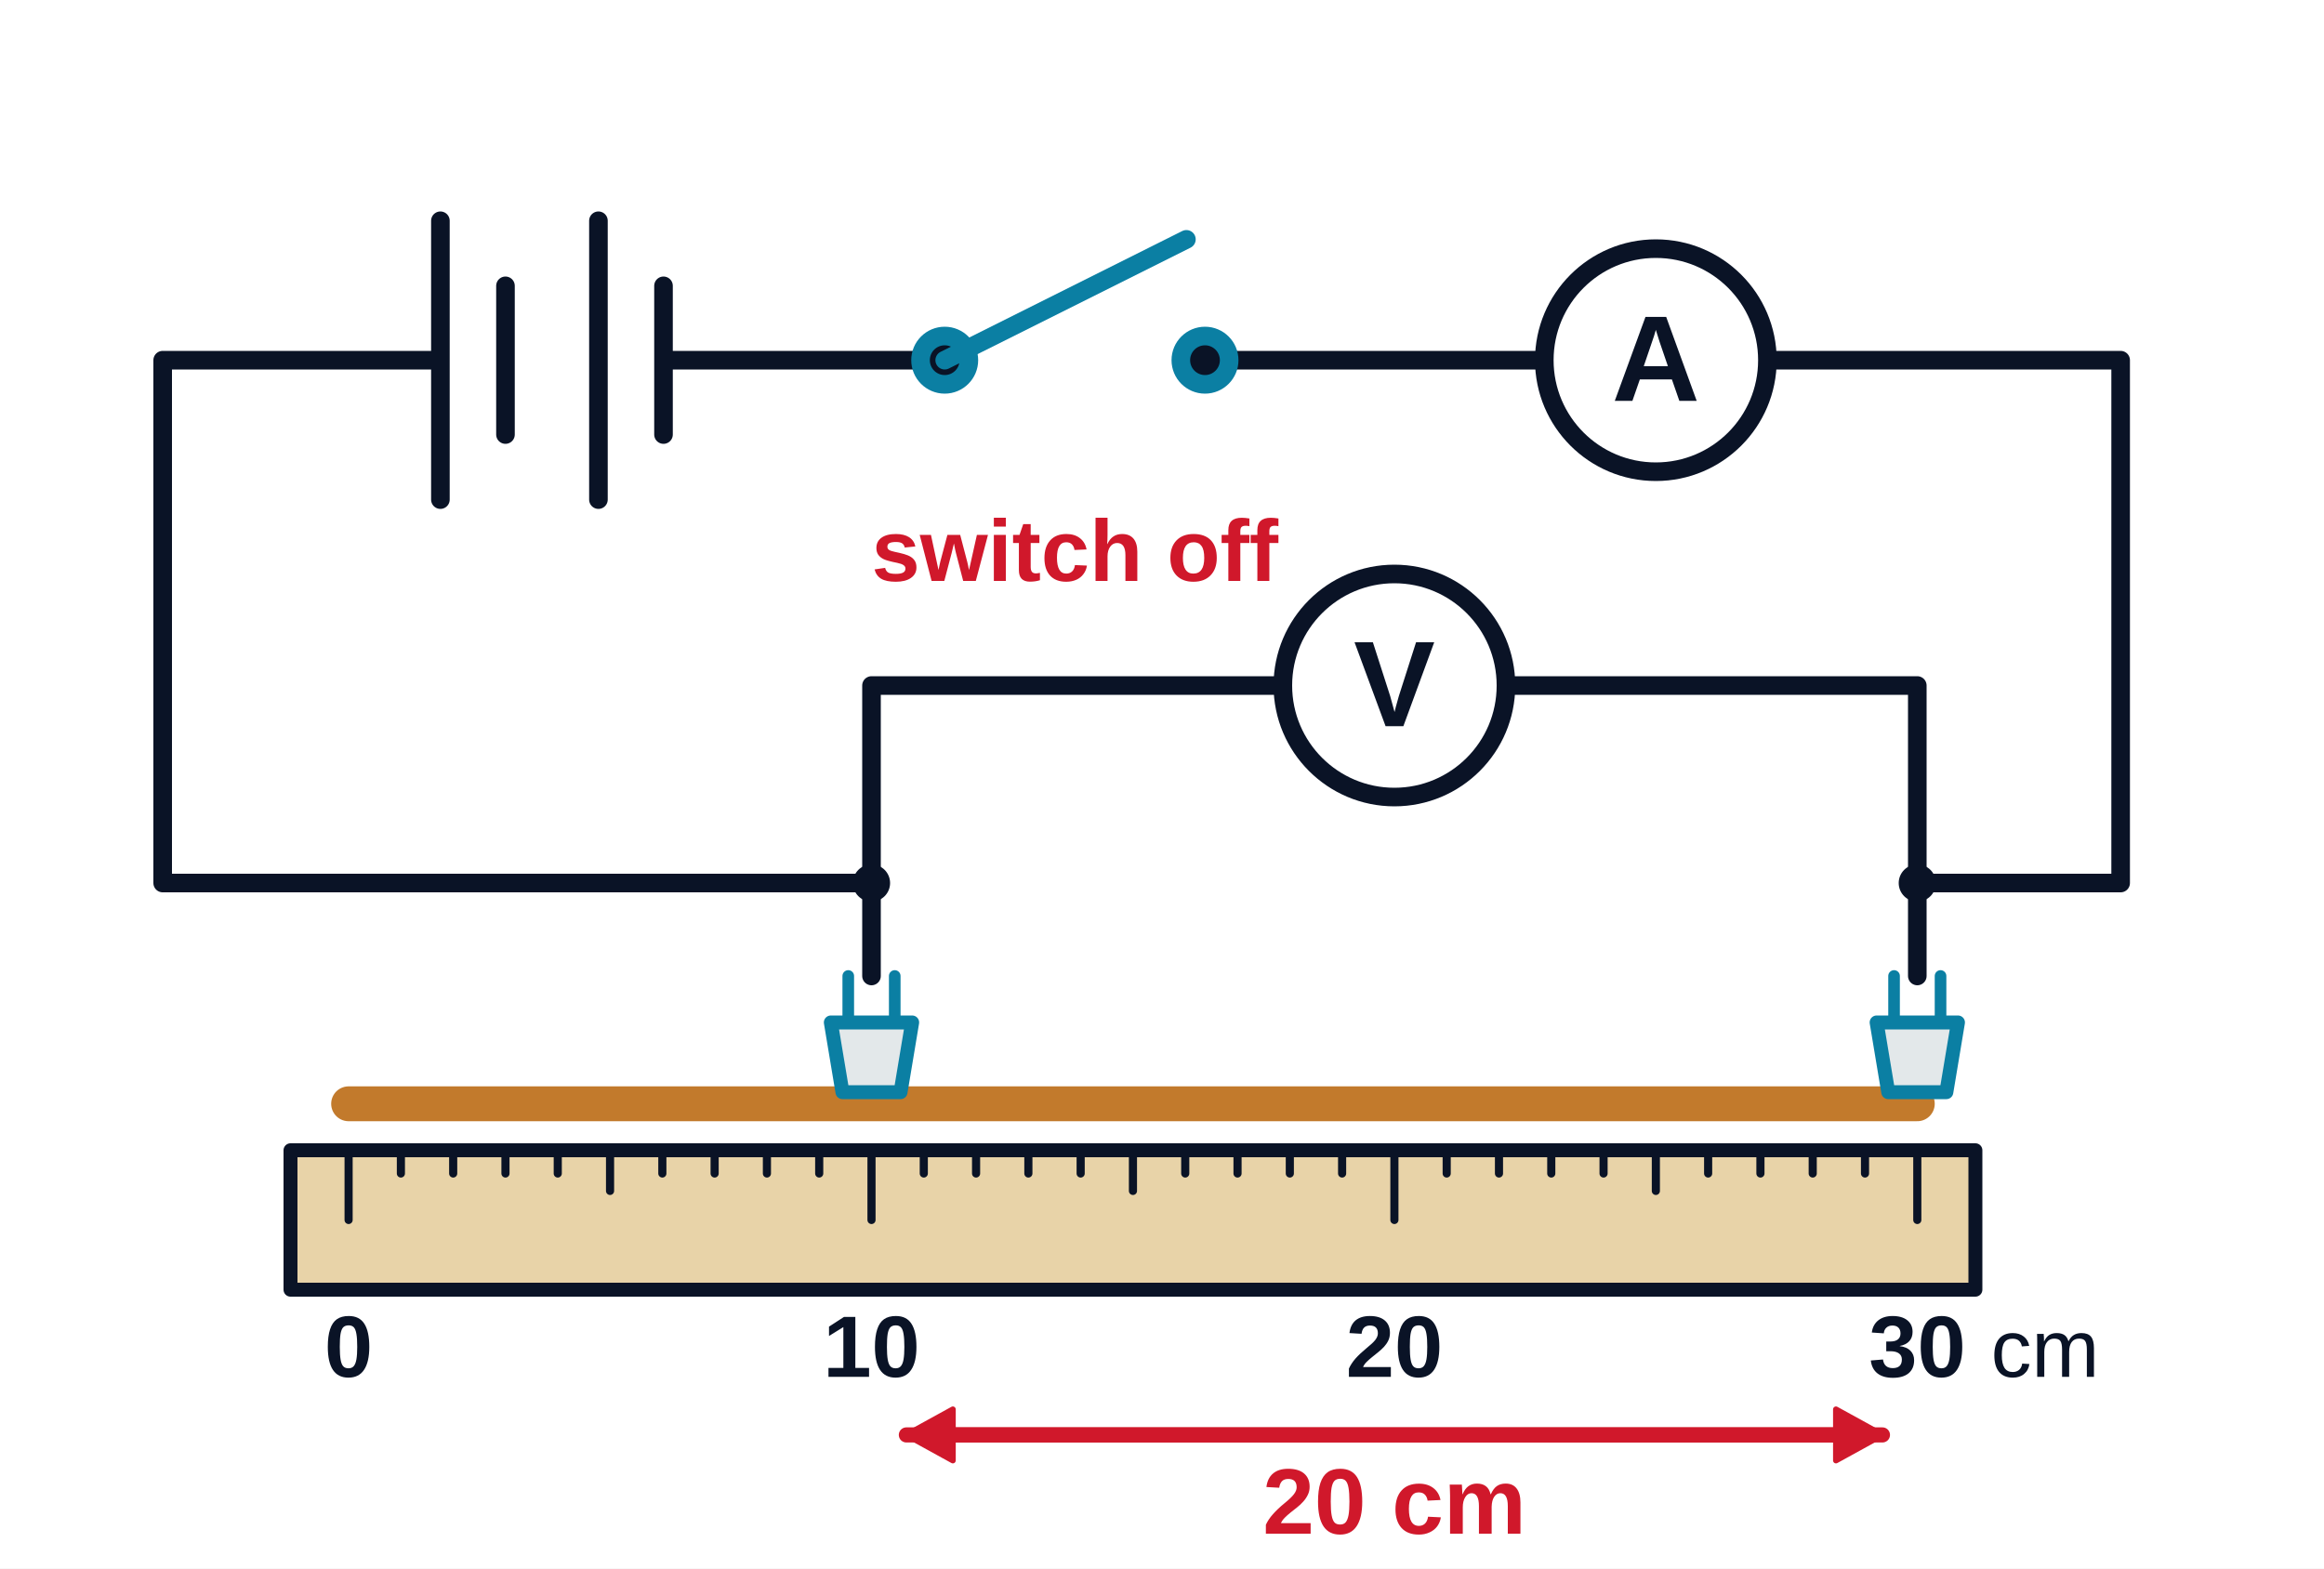
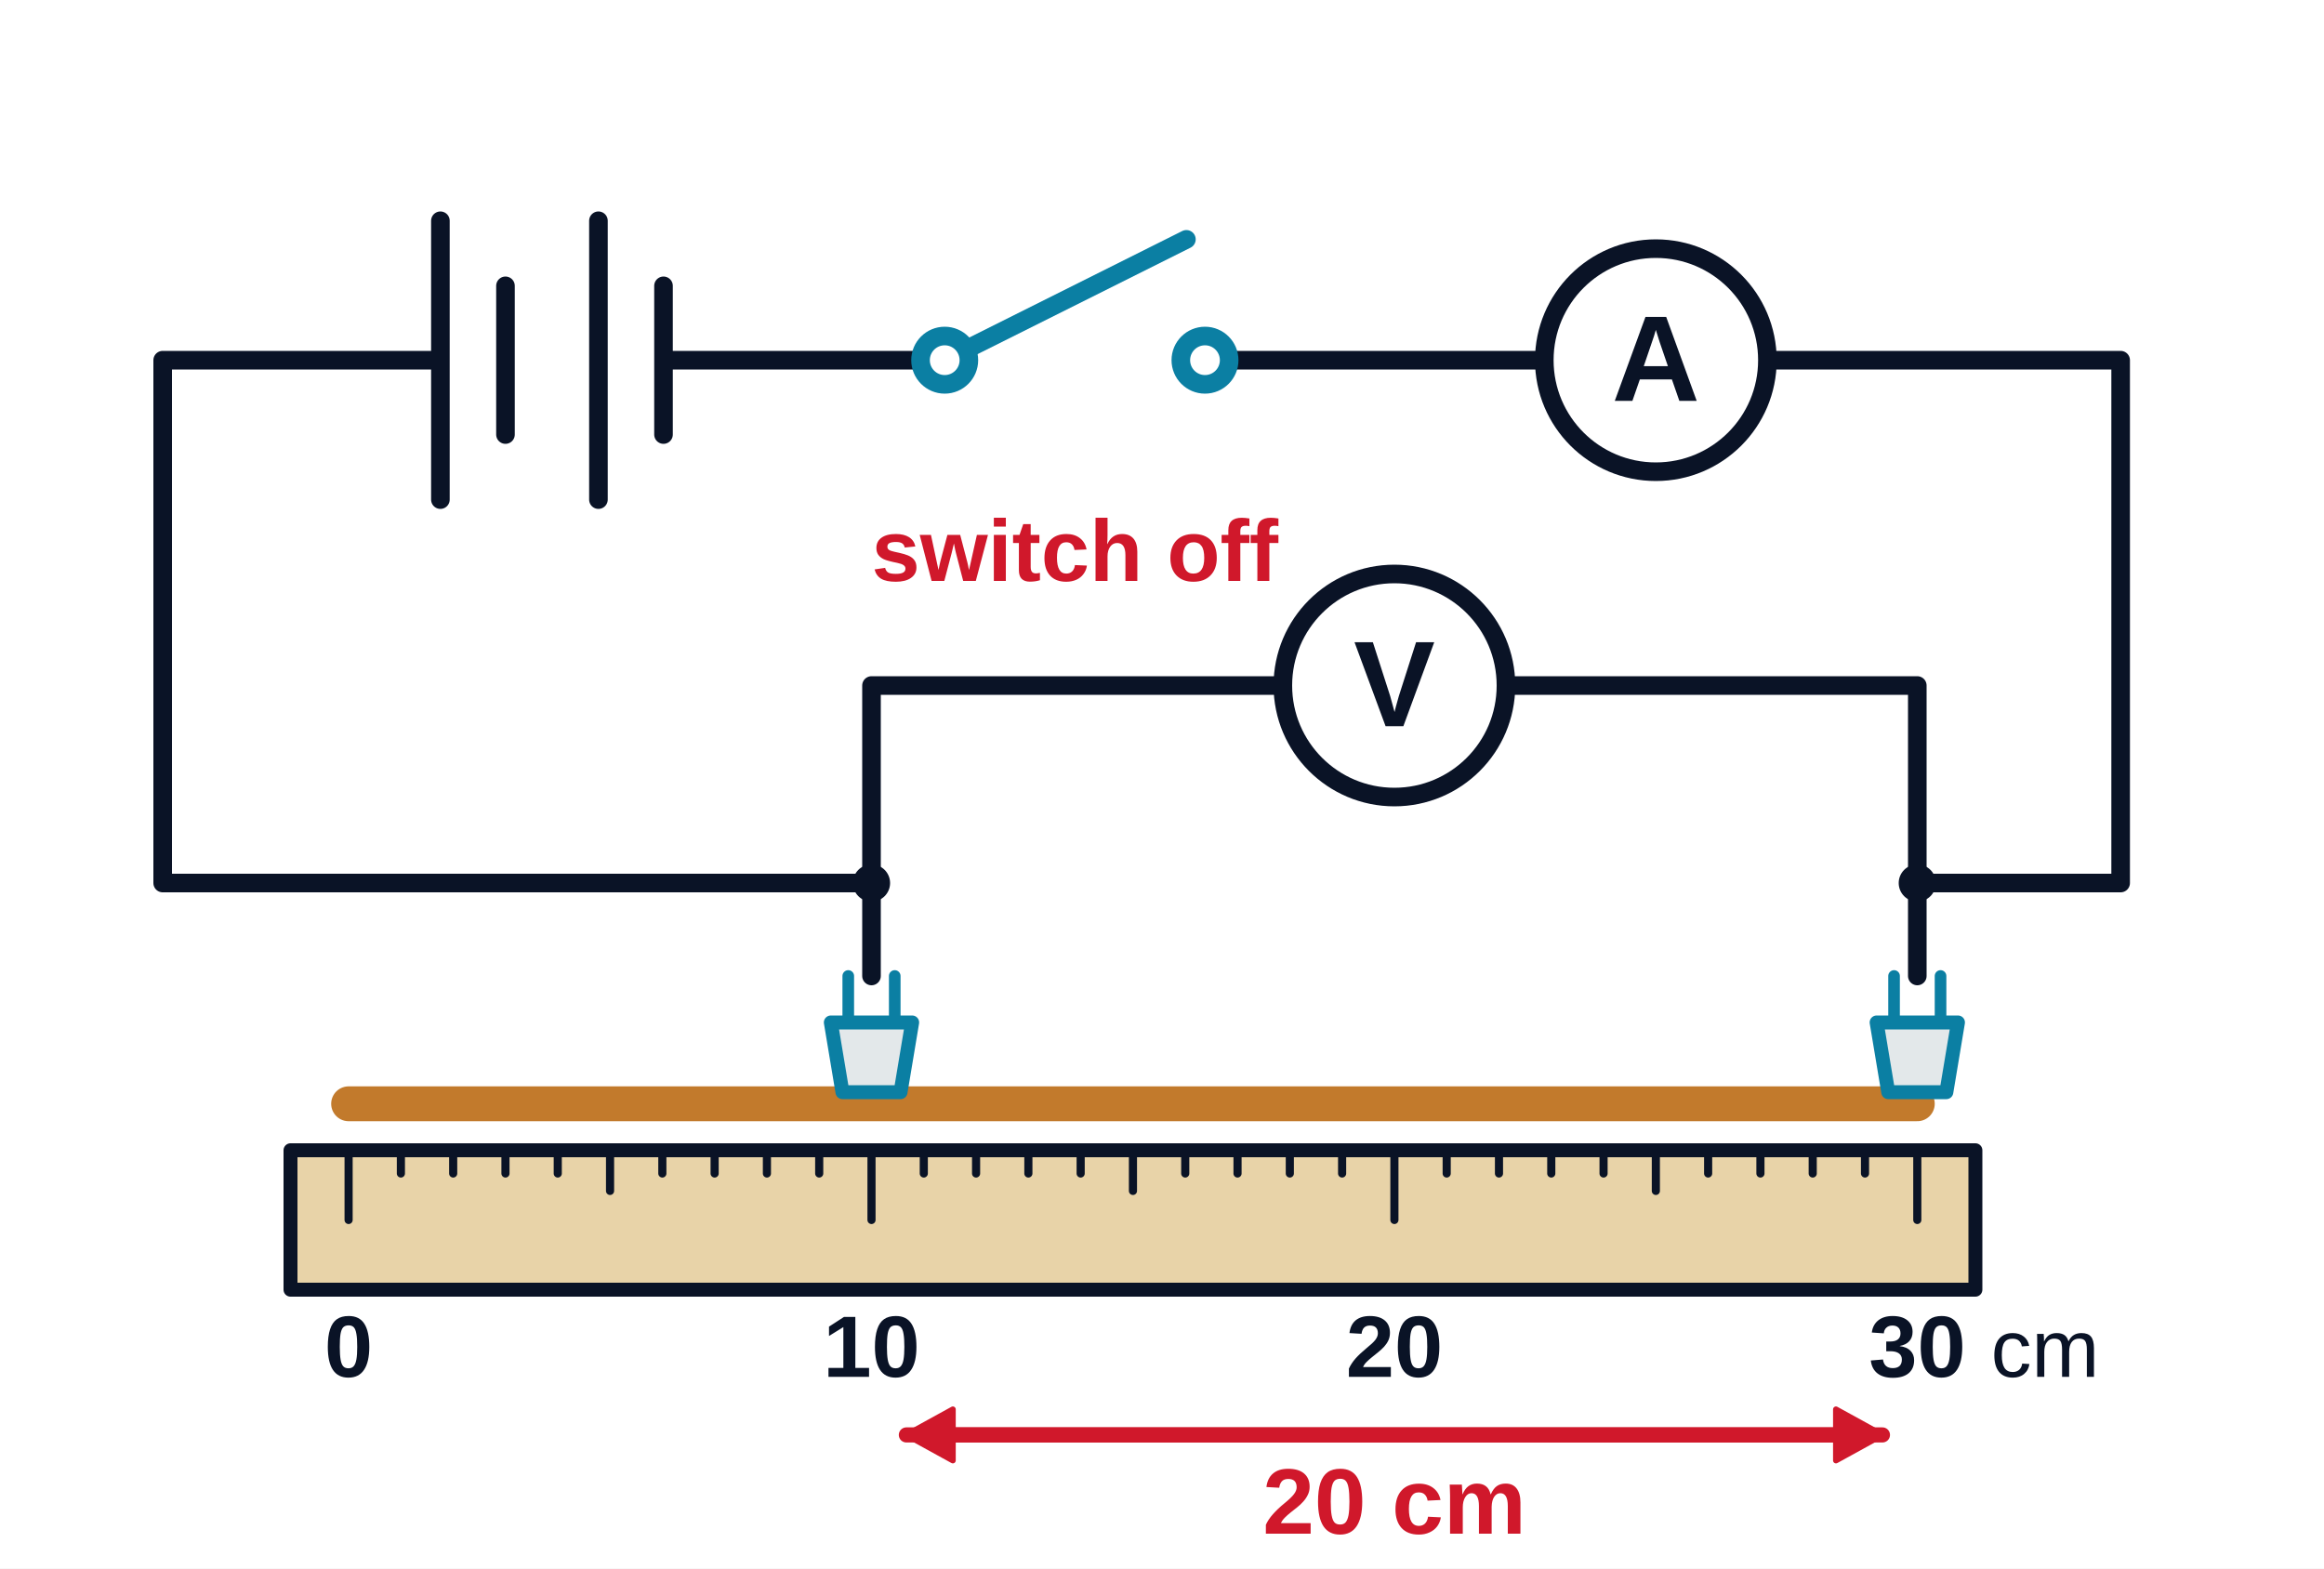
<svg xmlns="http://www.w3.org/2000/svg" viewBox="0 0 400 270" width="400" height="270" role="img" font-family="Arial, Helvetica, sans-serif" fill="none" stroke="#0a1326" stroke-width="3.2" stroke-linecap="round" stroke-linejoin="round">
  <rect width="400" height="270" fill="#ffffff" stroke="none" />
  <path d="M150 168 V152 H28 V62 H365 V152 H330 V168" stroke="#0a1326" stroke-width="3.2" fill="none" />
  <line x1="60" y1="190" x2="330" y2="190" stroke="#c27a2c" stroke-width="6" />
  <g transform="translate(95 62) rotate(0) scale(1.6)" stroke="#0a1326" stroke-width="2">
    <rect x="-12" y="-5" width="24" height="10" fill="#ffffff" stroke="none" />
    <line x1="-12" y1="-15" x2="-12" y2="15" />
    <line x1="-5" y1="-8" x2="-5" y2="8" />
    <line x1="5" y1="-15" x2="5" y2="15" />
    <line x1="12" y1="-8" x2="12" y2="8" />
  </g>
  <g transform="translate(185 62) rotate(0) scale(1.6)" stroke="#0b7fa3" stroke-width="2">
    <rect x="-14" y="-5" width="28" height="10" fill="#ffffff" stroke="none" />
-     <circle cx="-14" cy="0" r="2.6" fill="#0a1326" />
-     <circle cx="14" cy="0" r="2.6" fill="#0a1326" />
    <line x1="-14" y1="0" x2="12" y2="-13" />
+     <circle cx="-14" cy="0" r="2.6" fill="#ffffff" />
+     <circle cx="14" cy="0" r="2.6" fill="#ffffff" />
  </g>
  <g transform="translate(285 62) rotate(0) scale(1.6)" stroke="#0a1326" stroke-width="2">
    <rect x="-12" y="-5" width="24" height="10" fill="#ffffff" stroke="none" />
    <circle r="12" />
  </g>
  <text x="285" y="69" text-anchor="middle" font-size="21" font-weight="700" fill="#0a1326" stroke="none">A</text>
  <path d="M150 152 V118 H221" stroke="#0a1326" stroke-width="3.2" fill="none" />
  <path d="M259 118 H330 V152" stroke="#0a1326" stroke-width="3.2" fill="none" />
  <g transform="translate(240 118) rotate(0) scale(1.6)" stroke="#0a1326" stroke-width="2">
    <rect x="-12" y="-5" width="24" height="10" fill="#ffffff" stroke="none" />
    <circle r="12" />
  </g>
  <text x="240" y="125" text-anchor="middle" font-size="21" font-weight="700" fill="#0a1326" stroke="none">V</text>
  <path d="M143 176 L157 176 L155 188 L145 188 Z" fill="#e3e8ea" stroke="#0b7fa3" stroke-width="2.4" />
  <line x1="146" y1="176" x2="146" y2="168" stroke="#0b7fa3" stroke-width="2" />
  <line x1="154" y1="176" x2="154" y2="168" stroke="#0b7fa3" stroke-width="2" />
  <path d="M323 176 L337 176 L335 188 L325 188 Z" fill="#e3e8ea" stroke="#0b7fa3" stroke-width="2.4" />
  <line x1="326" y1="176" x2="326" y2="168" stroke="#0b7fa3" stroke-width="2" />
  <line x1="334" y1="176" x2="334" y2="168" stroke="#0b7fa3" stroke-width="2" />
  <circle cx="150" cy="152" r="3.2" fill="#0a1326" stroke="none" />
  <circle cx="330" cy="152" r="3.2" fill="#0a1326" stroke="none" />
  <rect x="50" y="198" width="290" height="24" fill="#e8d3a8" stroke="#0a1326" stroke-width="2.4" />
  <line x1="60" y1="198" x2="60" y2="210" stroke="#0a1326" stroke-width="1.4" />
  <line x1="69" y1="198" x2="69" y2="202" stroke="#0a1326" stroke-width="1.4" />
  <line x1="78" y1="198" x2="78" y2="202" stroke="#0a1326" stroke-width="1.4" />
  <line x1="87" y1="198" x2="87" y2="202" stroke="#0a1326" stroke-width="1.4" />
  <line x1="96" y1="198" x2="96" y2="202" stroke="#0a1326" stroke-width="1.4" />
  <line x1="105" y1="198" x2="105" y2="205" stroke="#0a1326" stroke-width="1.4" />
  <line x1="114" y1="198" x2="114" y2="202" stroke="#0a1326" stroke-width="1.4" />
  <line x1="123" y1="198" x2="123" y2="202" stroke="#0a1326" stroke-width="1.4" />
  <line x1="132" y1="198" x2="132" y2="202" stroke="#0a1326" stroke-width="1.4" />
  <line x1="141" y1="198" x2="141" y2="202" stroke="#0a1326" stroke-width="1.4" />
  <line x1="150" y1="198" x2="150" y2="210" stroke="#0a1326" stroke-width="1.4" />
  <line x1="159" y1="198" x2="159" y2="202" stroke="#0a1326" stroke-width="1.4" />
  <line x1="168" y1="198" x2="168" y2="202" stroke="#0a1326" stroke-width="1.4" />
  <line x1="177" y1="198" x2="177" y2="202" stroke="#0a1326" stroke-width="1.4" />
  <line x1="186" y1="198" x2="186" y2="202" stroke="#0a1326" stroke-width="1.4" />
  <line x1="195" y1="198" x2="195" y2="205" stroke="#0a1326" stroke-width="1.4" />
  <line x1="204" y1="198" x2="204" y2="202" stroke="#0a1326" stroke-width="1.4" />
  <line x1="213" y1="198" x2="213" y2="202" stroke="#0a1326" stroke-width="1.4" />
  <line x1="222" y1="198" x2="222" y2="202" stroke="#0a1326" stroke-width="1.4" />
  <line x1="231" y1="198" x2="231" y2="202" stroke="#0a1326" stroke-width="1.4" />
  <line x1="240" y1="198" x2="240" y2="210" stroke="#0a1326" stroke-width="1.4" />
  <line x1="249" y1="198" x2="249" y2="202" stroke="#0a1326" stroke-width="1.4" />
  <line x1="258" y1="198" x2="258" y2="202" stroke="#0a1326" stroke-width="1.4" />
  <line x1="267" y1="198" x2="267" y2="202" stroke="#0a1326" stroke-width="1.4" />
  <line x1="276" y1="198" x2="276" y2="202" stroke="#0a1326" stroke-width="1.4" />
  <line x1="285" y1="198" x2="285" y2="205" stroke="#0a1326" stroke-width="1.4" />
  <line x1="294" y1="198" x2="294" y2="202" stroke="#0a1326" stroke-width="1.4" />
  <line x1="303" y1="198" x2="303" y2="202" stroke="#0a1326" stroke-width="1.4" />
  <line x1="312" y1="198" x2="312" y2="202" stroke="#0a1326" stroke-width="1.4" />
  <line x1="321" y1="198" x2="321" y2="202" stroke="#0a1326" stroke-width="1.4" />
  <line x1="330" y1="198" x2="330" y2="210" stroke="#0a1326" stroke-width="1.4" />
  <text x="60" y="237" text-anchor="middle" font-size="15" font-weight="700" fill="#0a1326" stroke="none">0</text>
  <text x="150" y="237" text-anchor="middle" font-size="15" font-weight="700" fill="#0a1326" stroke="none">10</text>
  <text x="240" y="237" text-anchor="middle" font-size="15" font-weight="700" fill="#0a1326" stroke="none">20</text>
  <text x="330" y="237" text-anchor="middle" font-size="15" font-weight="700" fill="#0a1326" stroke="none">30</text>
  <text x="352" y="237" text-anchor="middle" font-size="14" font-weight="400" fill="#0a1326" stroke="none">cm</text>
  <text x="185" y="100" text-anchor="middle" font-size="15" font-weight="700" fill="#d0182b" stroke="none">switch off</text>
  <line x1="156" y1="247" x2="316" y2="247" stroke="#d0182b" stroke-width="2.6" />
  <path d="M324 247 L316 242.6 L316 251.4 Z" fill="#d0182b" stroke="#d0182b" stroke-width="1" />
  <line x1="324" y1="247" x2="164" y2="247" stroke="#d0182b" stroke-width="2.6" />
  <path d="M156 247 L164 251.4 L164 242.6 Z" fill="#d0182b" stroke="#d0182b" stroke-width="1" />
  <text x="240" y="264" text-anchor="middle" font-size="16" font-weight="700" fill="#d0182b" stroke="none">20 cm</text>
</svg>
